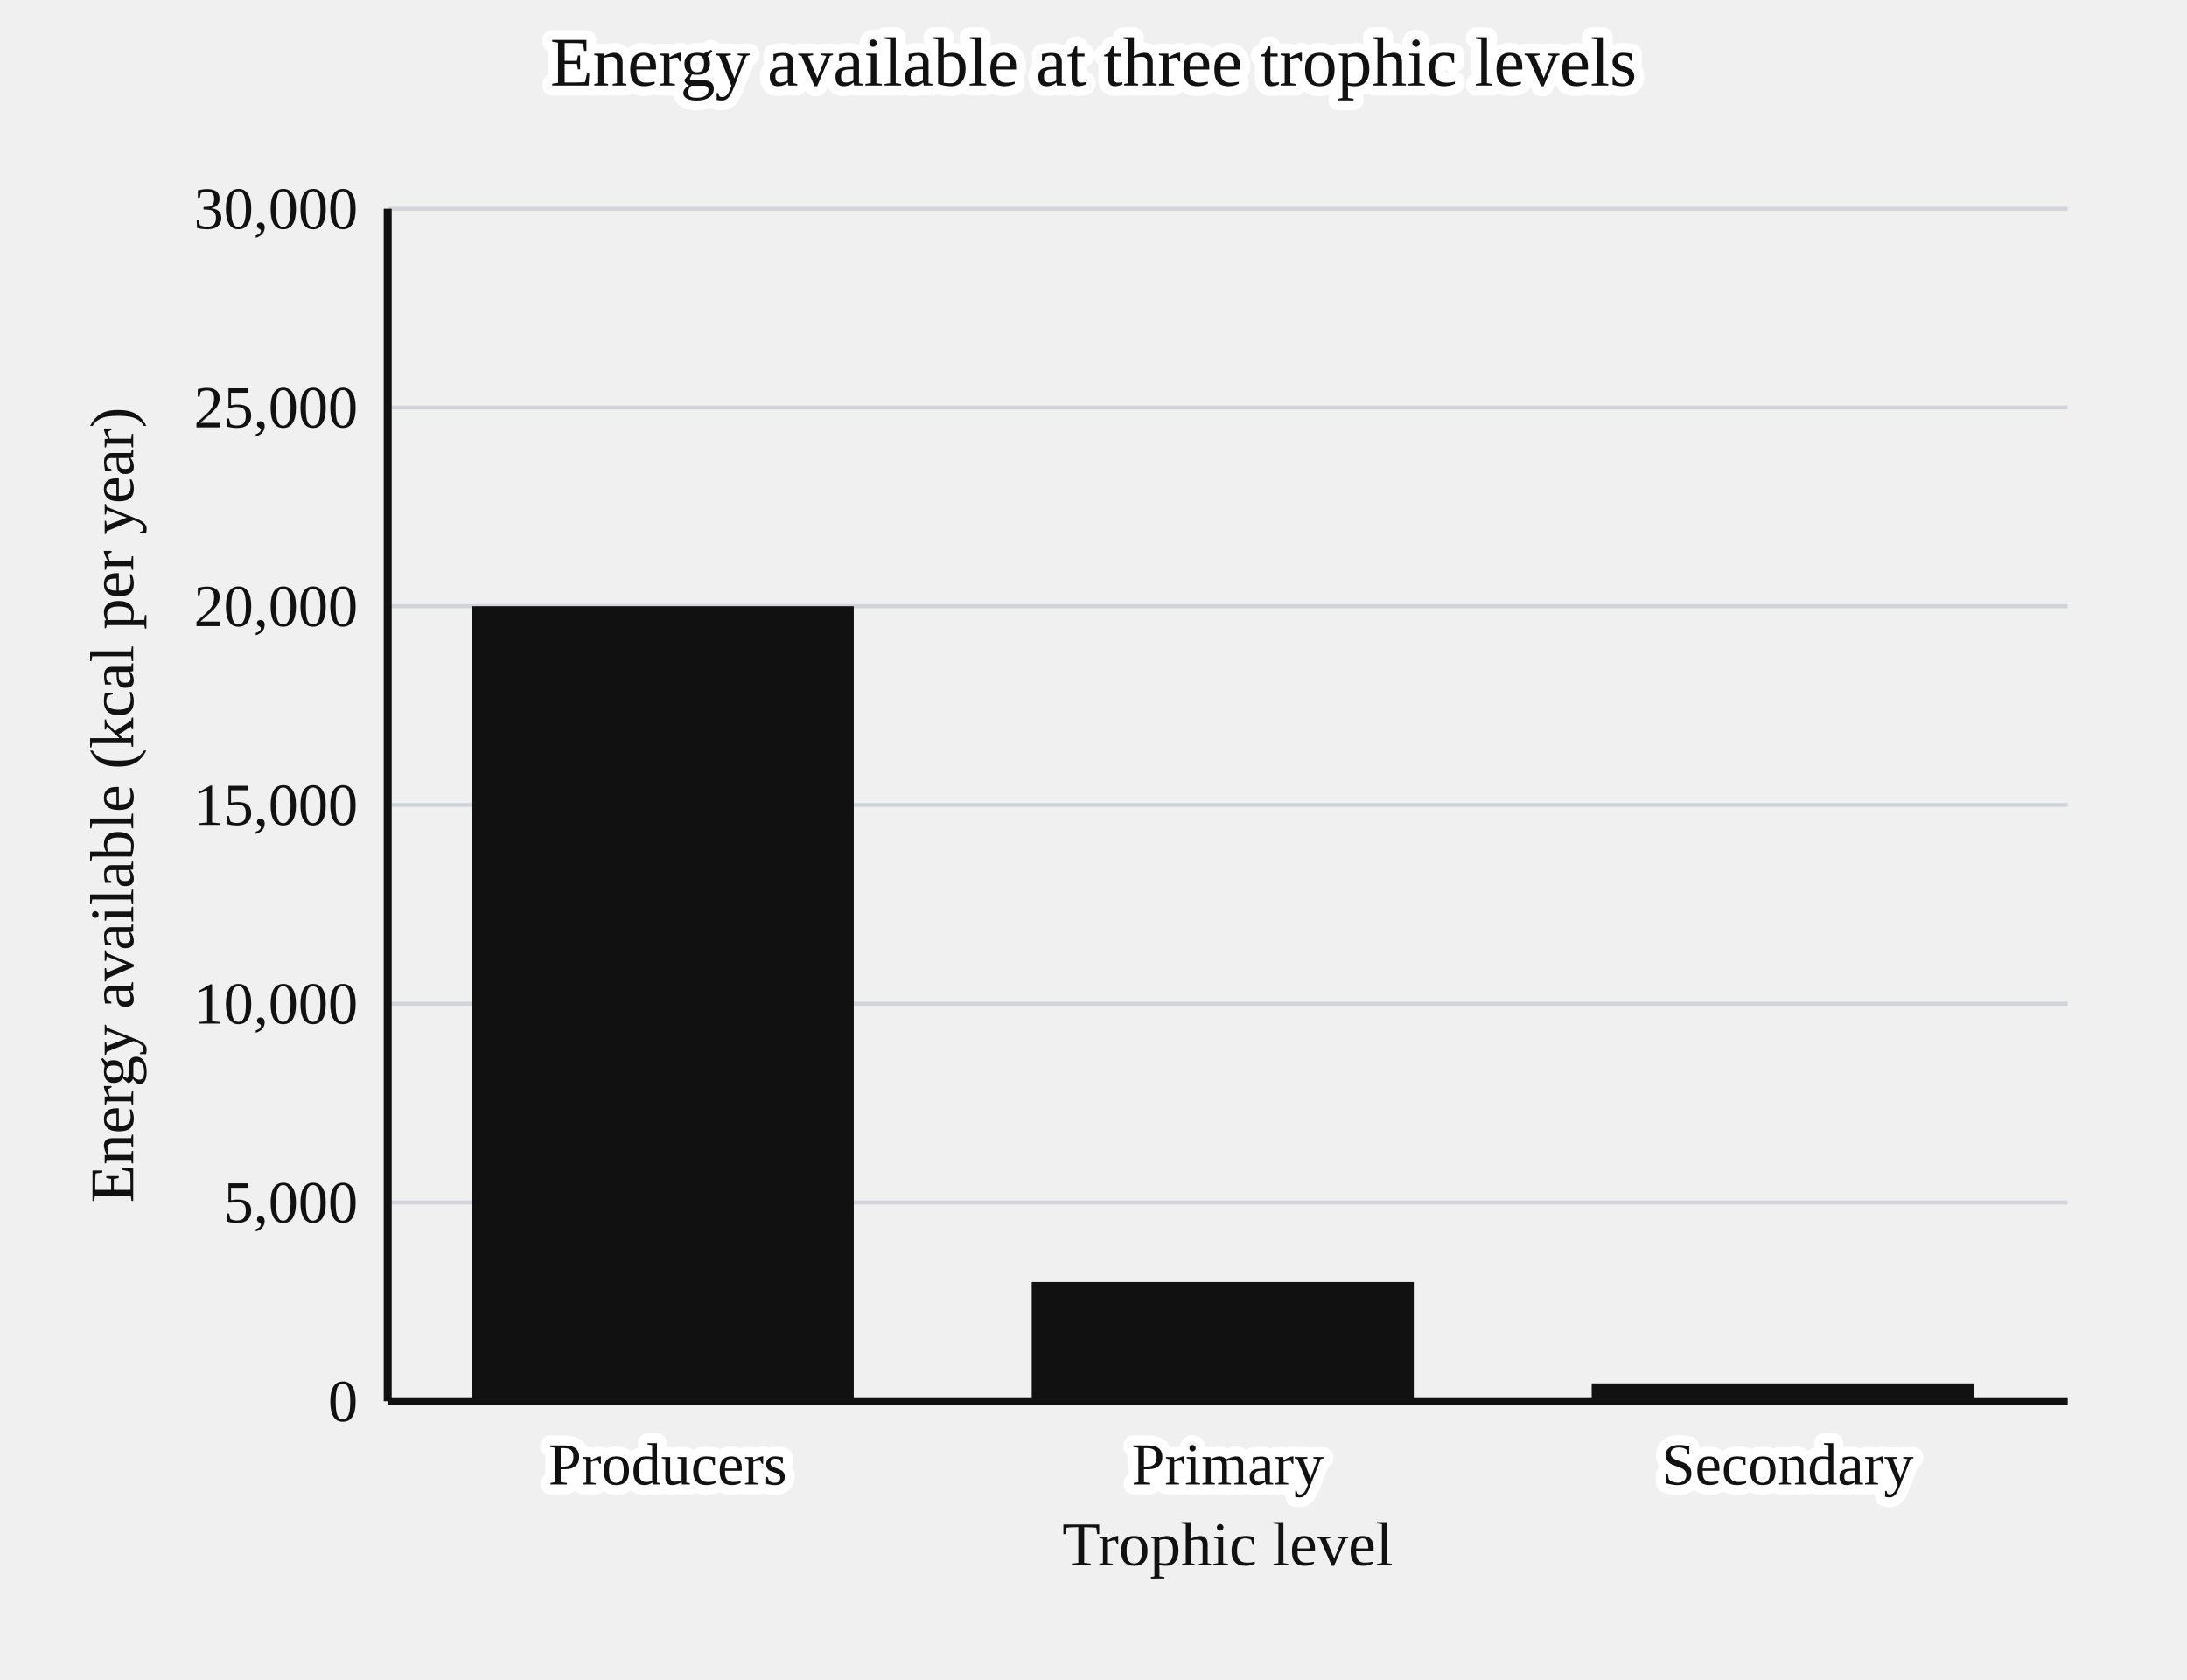
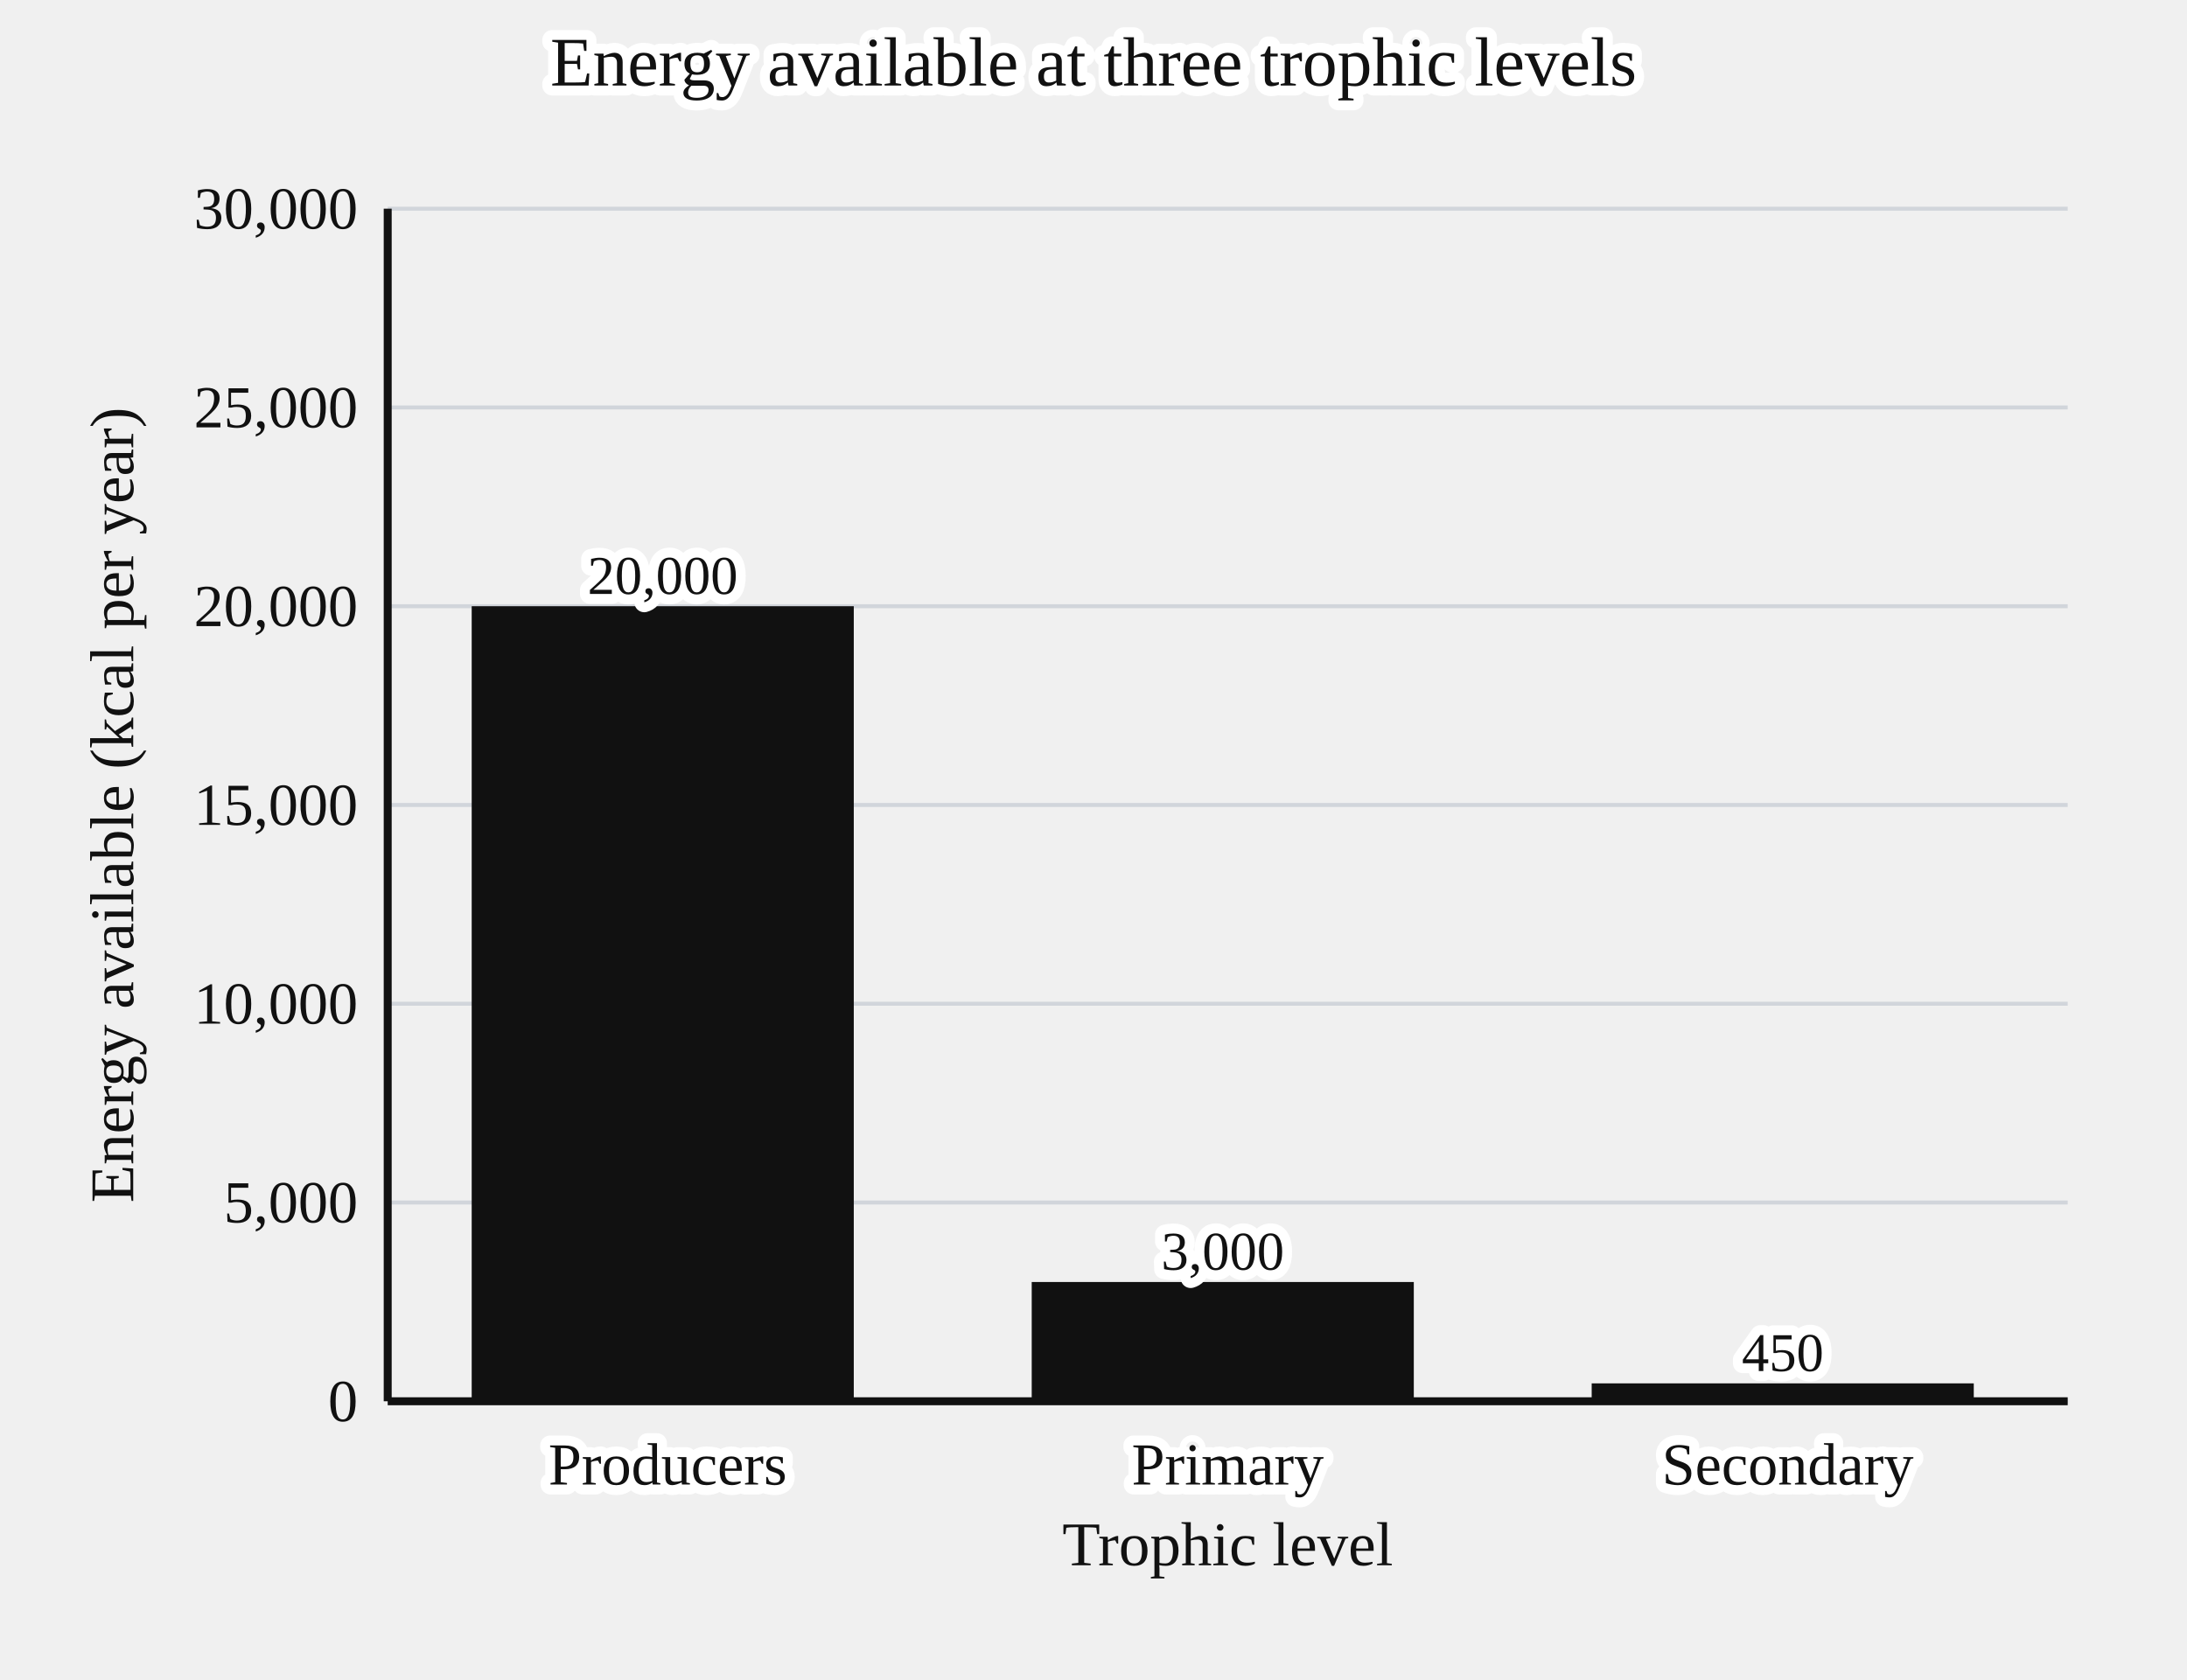
<svg xmlns="http://www.w3.org/2000/svg" viewBox="0 0 440 338" width="440" height="338" role="img" aria-label="Energy available at three trophic levels. Bar chart. Horizontal axis: Trophic level. Vertical axis: Energy available (kcal per year). Producers: 20,000, Primary: 3,000, Secondary: 450." style="max-width:100%;height:auto">
  <text x="220" y="14" font-family="Georgia, 'Times New Roman', serif" font-size="14" font-style="normal" text-anchor="middle" dominant-baseline="middle" fill="#111" stroke="#fff" stroke-width="4" paint-order="stroke" stroke-linejoin="round">Energy available at three trophic levels</text>
  <line x1="78" y1="282" x2="416" y2="282" stroke="#d1d5db" stroke-width="0.8" />
  <text x="72" y="286" font-family="Georgia, 'Times New Roman', serif" font-size="12" text-anchor="end" fill="#111">0</text>
  <line x1="78" y1="242" x2="416" y2="242" stroke="#d1d5db" stroke-width="0.8" />
  <text x="72" y="246" font-family="Georgia, 'Times New Roman', serif" font-size="12" text-anchor="end" fill="#111">5,000</text>
  <line x1="78" y1="202" x2="416" y2="202" stroke="#d1d5db" stroke-width="0.8" />
  <text x="72" y="206" font-family="Georgia, 'Times New Roman', serif" font-size="12" text-anchor="end" fill="#111">10,000</text>
  <line x1="78" y1="162" x2="416" y2="162" stroke="#d1d5db" stroke-width="0.8" />
  <text x="72" y="166" font-family="Georgia, 'Times New Roman', serif" font-size="12" text-anchor="end" fill="#111">15,000</text>
  <line x1="78" y1="122" x2="416" y2="122" stroke="#d1d5db" stroke-width="0.8" />
  <text x="72" y="126" font-family="Georgia, 'Times New Roman', serif" font-size="12" text-anchor="end" fill="#111">20,000</text>
  <line x1="78" y1="82" x2="416" y2="82" stroke="#d1d5db" stroke-width="0.8" />
  <text x="72" y="86" font-family="Georgia, 'Times New Roman', serif" font-size="12" text-anchor="end" fill="#111">25,000</text>
  <line x1="78" y1="42" x2="416" y2="42" stroke="#d1d5db" stroke-width="0.8" />
  <text x="72" y="46" font-family="Georgia, 'Times New Roman', serif" font-size="12" text-anchor="end" fill="#111">30,000</text>
  <line x1="78" y1="42" x2="78" y2="282" stroke="#111" stroke-width="1.6" />
  <line x1="78" y1="282" x2="416" y2="282" stroke="#111" stroke-width="1.6" />
  <text transform="translate(26.8 162) rotate(-90)" font-family="Georgia, 'Times New Roman', serif" font-size="12.5" text-anchor="middle" data-axis-title="y" fill="#111">Energy available (kcal per year)</text>
  <text x="134.33" y="296" font-family="Georgia, 'Times New Roman', serif" font-size="12" font-style="normal" text-anchor="middle" dominant-baseline="middle" fill="#111" stroke="#fff" stroke-width="4" paint-order="stroke" stroke-linejoin="round">Producers</text>
  <text x="247" y="296" font-family="Georgia, 'Times New Roman', serif" font-size="12" font-style="normal" text-anchor="middle" dominant-baseline="middle" fill="#111" stroke="#fff" stroke-width="4" paint-order="stroke" stroke-linejoin="round">Primary</text>
  <text x="359.67" y="296" font-family="Georgia, 'Times New Roman', serif" font-size="12" font-style="normal" text-anchor="middle" dominant-baseline="middle" fill="#111" stroke="#fff" stroke-width="4" paint-order="stroke" stroke-linejoin="round">Secondary</text>
  <text x="247" y="315" font-family="Georgia, 'Times New Roman', serif" font-size="12.5" text-anchor="middle" data-axis-title="x" fill="#111">Trophic level</text>
  <rect x="94.9" y="122" width="76.87" height="160" fill="#111" />
+   <text x="133.33" y="117" font-family="Georgia, 'Times New Roman', serif" font-size="11" font-style="normal" text-anchor="middle" dominant-baseline="middle" fill="#111" stroke="#fff" stroke-width="4" paint-order="stroke" stroke-linejoin="round">20,000</text>
  <rect x="207.57" y="258" width="76.87" height="24" fill="#111" />
+   <text x="246" y="253" font-family="Georgia, 'Times New Roman', serif" font-size="11" font-style="normal" text-anchor="middle" dominant-baseline="middle" fill="#111" stroke="#fff" stroke-width="4" paint-order="stroke" stroke-linejoin="round">3,000</text>
  <rect x="320.23" y="278.4" width="76.87" height="3.6" fill="#111" />
+   <text x="358.67" y="273.4" font-family="Georgia, 'Times New Roman', serif" font-size="11" font-style="normal" text-anchor="middle" dominant-baseline="middle" fill="#111" stroke="#fff" stroke-width="4" paint-order="stroke" stroke-linejoin="round">450</text>
</svg>
